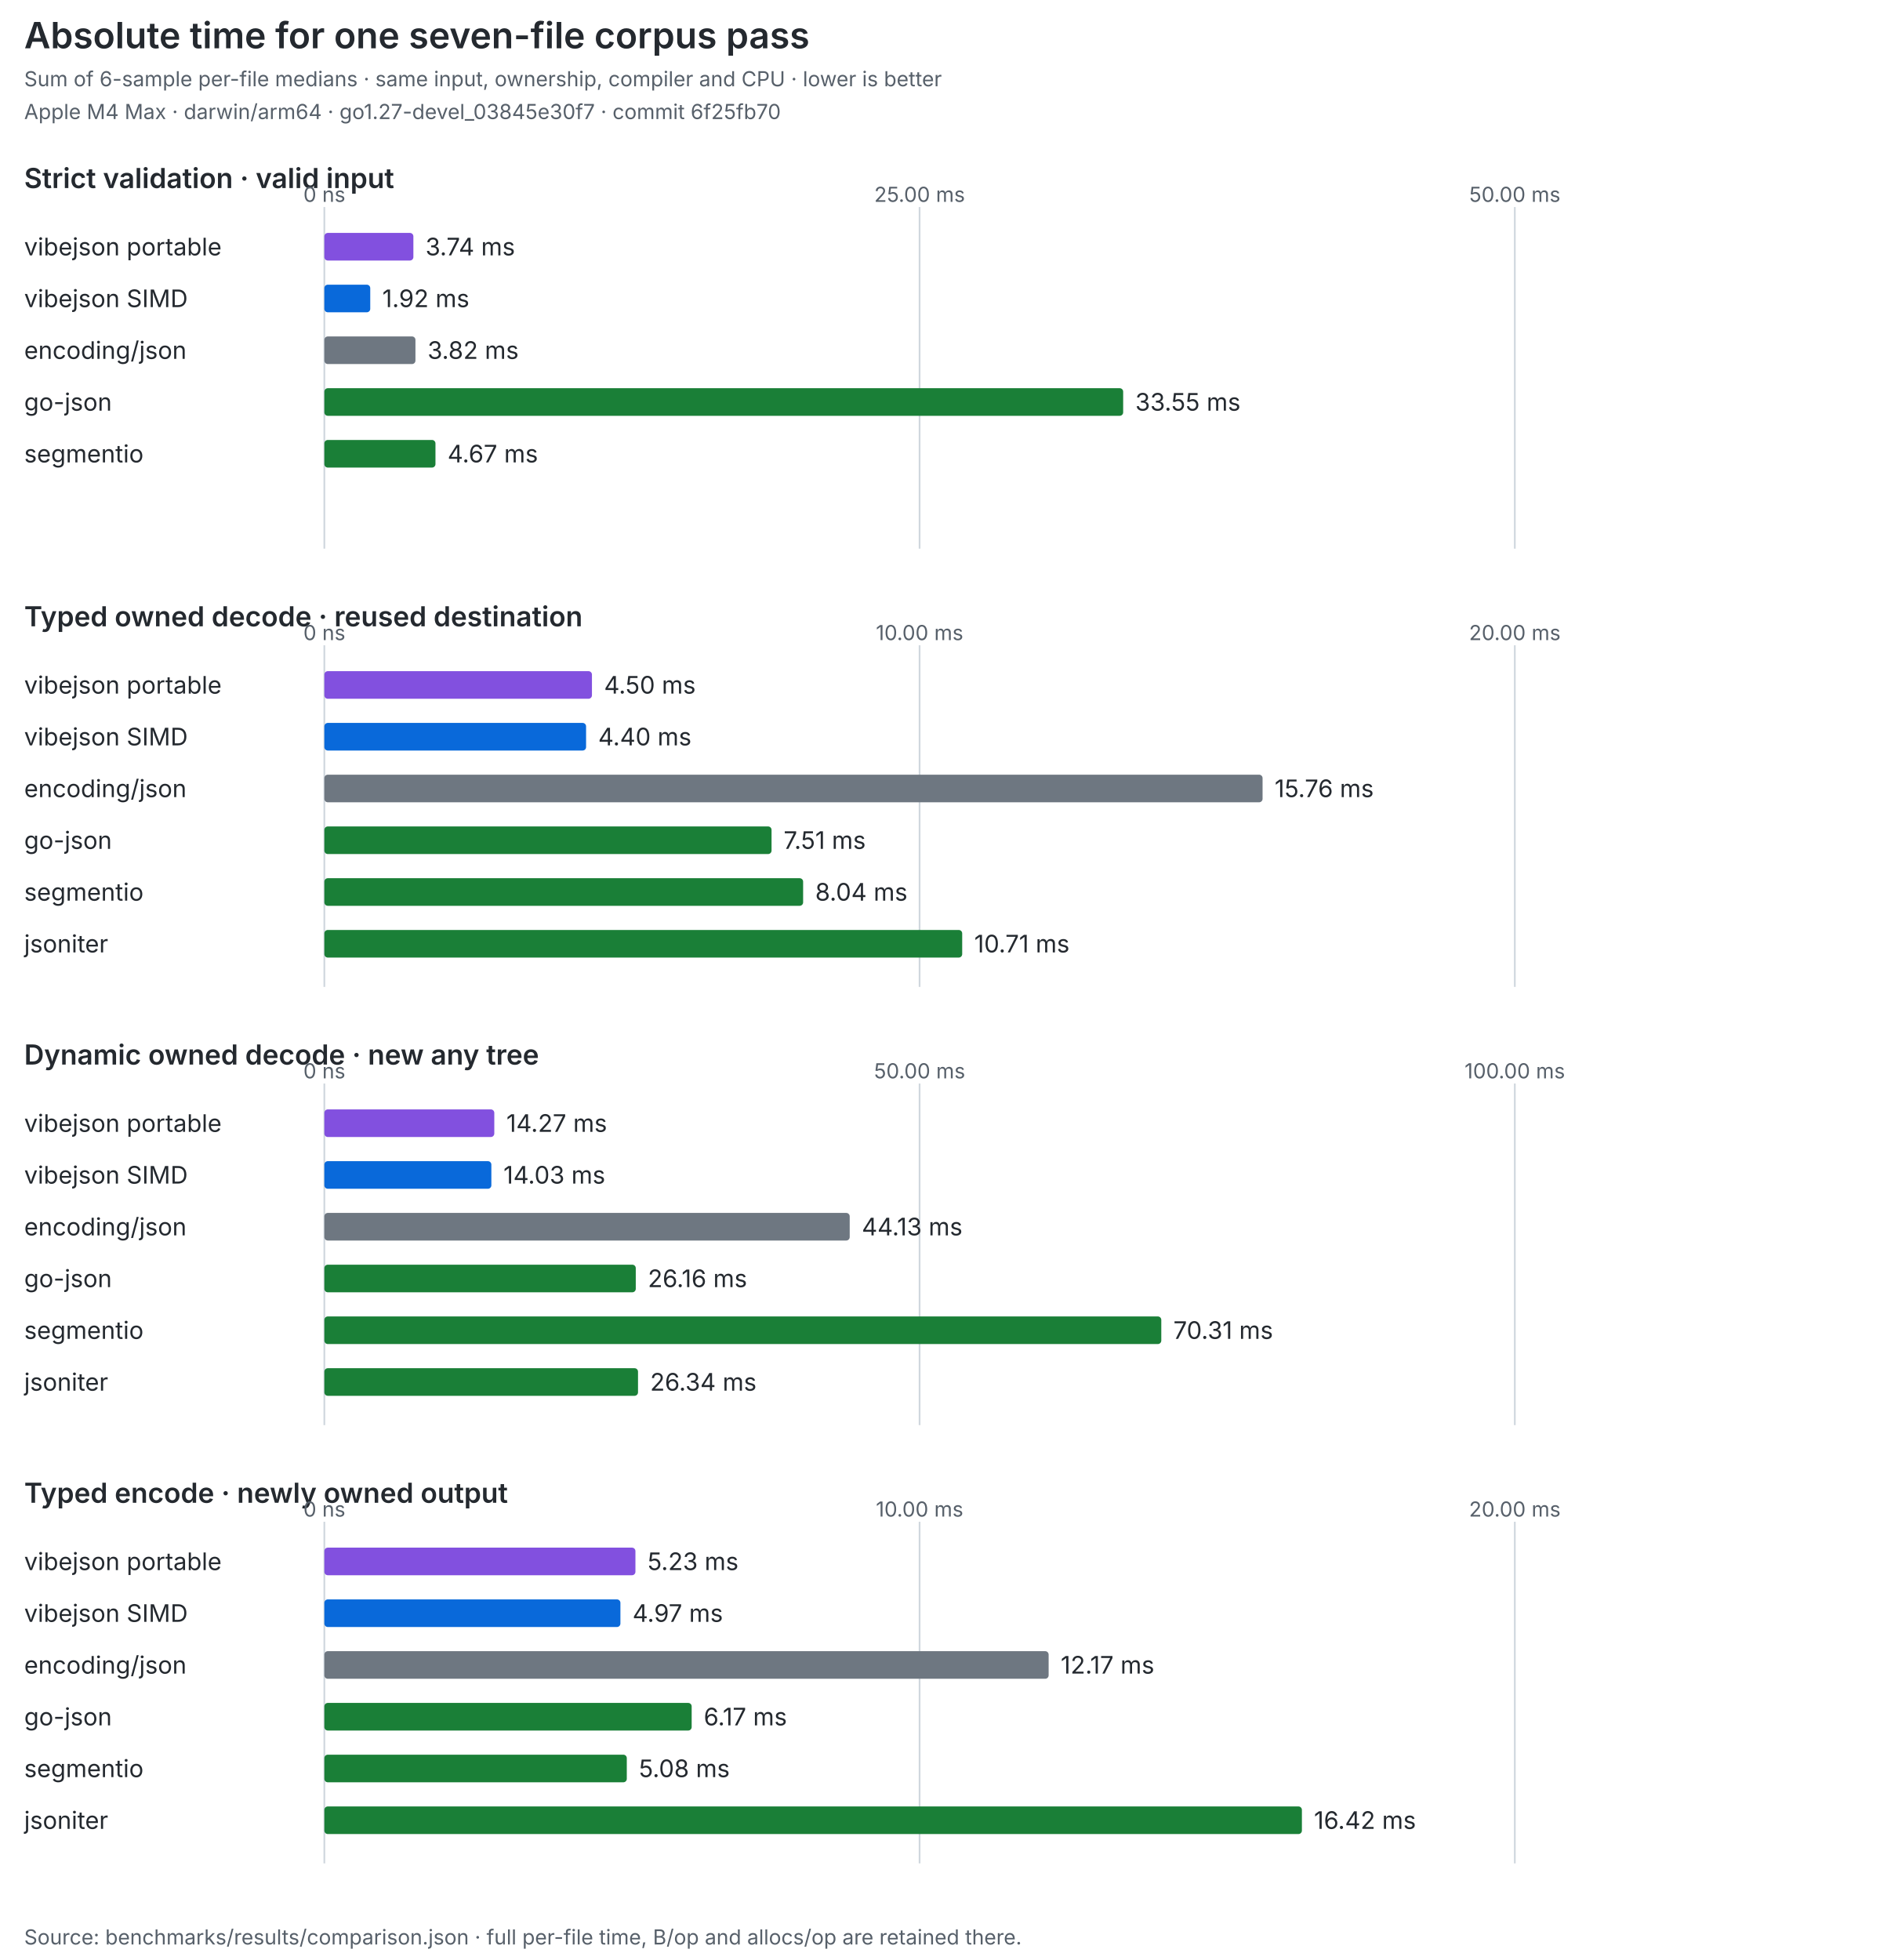
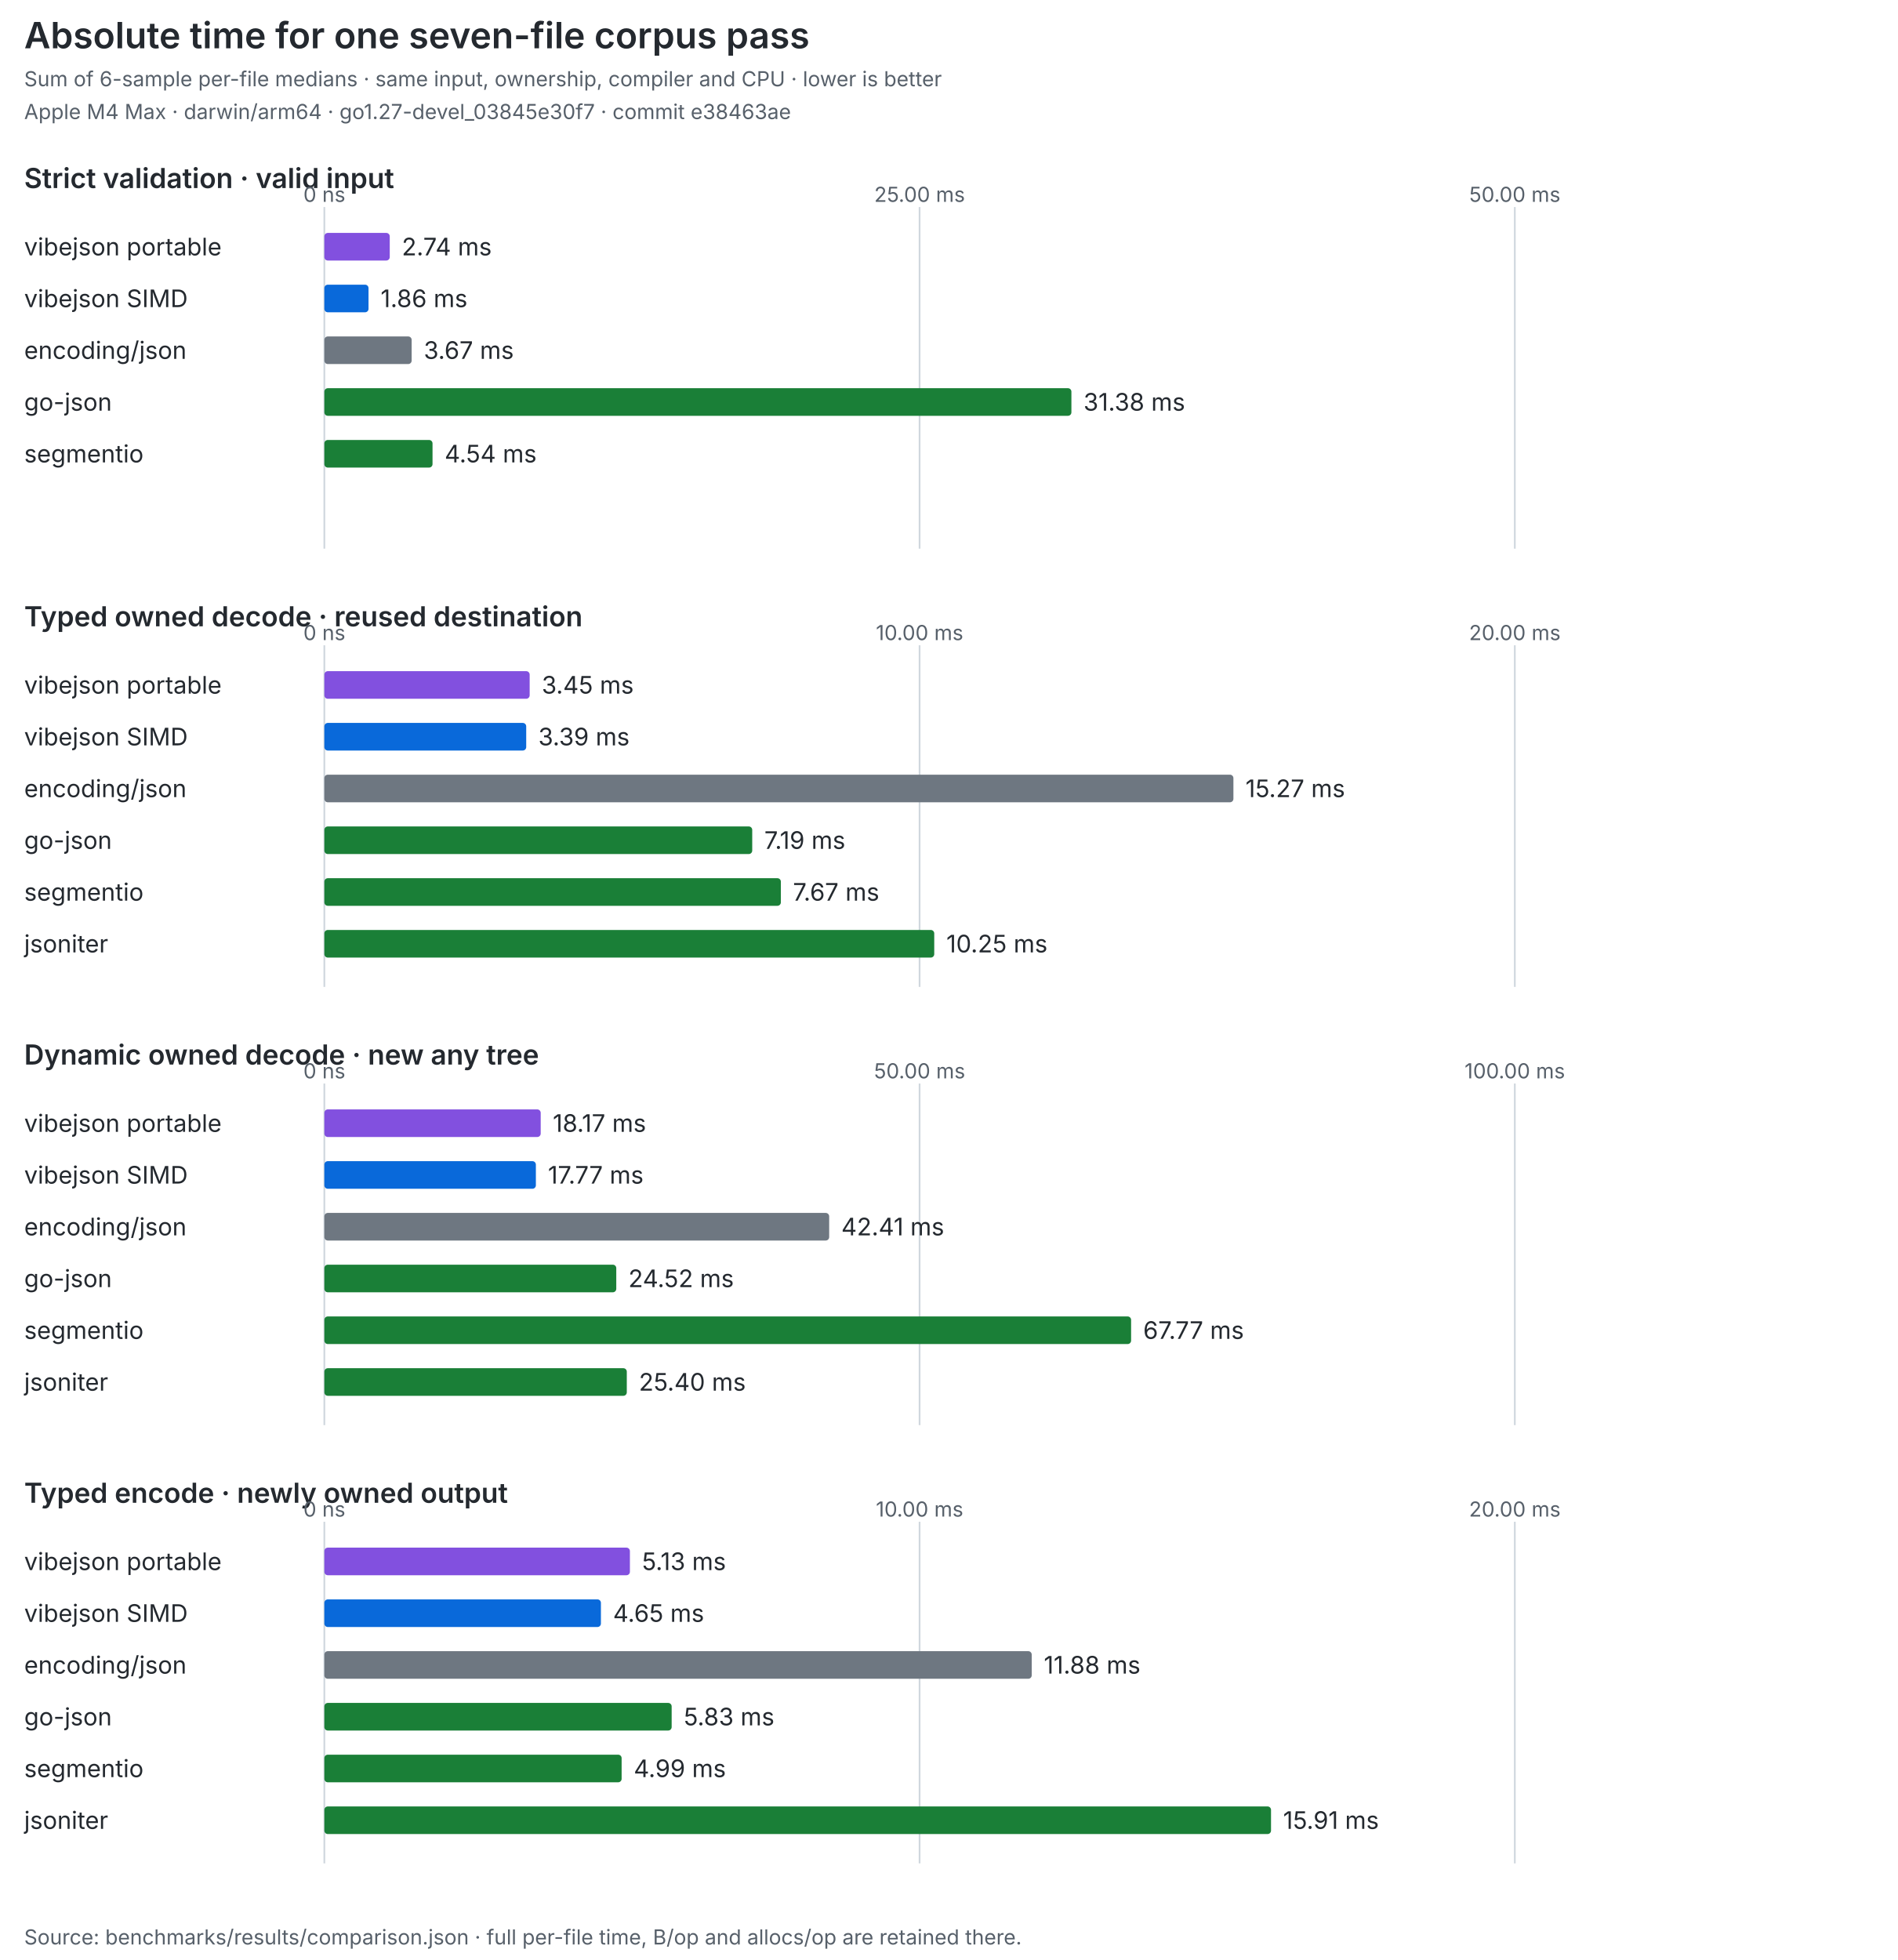
<svg xmlns="http://www.w3.org/2000/svg" width="1100" height="1136" viewBox="0 0 1100 1136" role="img" aria-labelledby="title desc">
  <style>
text{fill:#24292f;font:14px -apple-system,BlinkMacSystemFont,"Segoe UI",sans-serif}.heading{font-size:21px;font-weight:600}.panel{font-size:16px;font-weight:600}.note{font-size:12px;fill:#57606a}.grid{stroke:#d0d7de;stroke-width:1}.portable{fill:#8250df}.simd{fill:#0969da}.reference{fill:#6e7781}.peer{fill:#1a7f37}@media(prefers-color-scheme:dark){text{fill:#f0f6fc}.note{fill:#8c959f}.grid{stroke:#30363d}.portable{fill:#bc8cff}.simd{fill:#58a6ff}.reference{fill:#8c959f}.peer{fill:#3fb950}}</style>
  <text class="heading" x="14" y="28">Absolute time for one seven-file corpus pass</text>
  <text class="note" x="14" y="50">Sum of 6-sample per-file medians · same input, ownership, compiler and CPU · lower is better</text>
-   <text class="note" x="14" y="69">Apple M4 Max · darwin/arm64 · go1.27-devel_03845e30f7 · commit 6f25fb70</text>
+   <text class="note" x="14" y="69">Apple M4 Max · darwin/arm64 · go1.27-devel_03845e30f7 · commit e38463ae</text>
  <text class="panel" x="14" y="109.0">Strict validation · valid input</text>
  <line class="grid" x1="188.0" y1="120.0" x2="188.0" y2="318.0" />
  <text class="note" x="188.0" y="117.0" text-anchor="middle">0 ns</text>
  <line class="grid" x1="533.0" y1="120.0" x2="533.0" y2="318.0" />
  <text class="note" x="533.0" y="117.0" text-anchor="middle">25.00 ms</text>
  <line class="grid" x1="878.0" y1="120.0" x2="878.0" y2="318.0" />
  <text class="note" x="878.0" y="117.0" text-anchor="middle">50.00 ms</text>
  <text x="14" y="148.0">vibejson portable</text>
-   <rect class="portable" x="188.0" y="135.0" width="51.6" height="16" rx="2" />
-   <text x="246.6" y="148.0">3.74 ms</text>
+   <rect class="portable" x="188.0" y="135.0" width="37.9" height="16" rx="2" />
+   <text x="232.9" y="148.0">2.74 ms</text>
  <text x="14" y="178.0">vibejson SIMD</text>
-   <rect class="simd" x="188.0" y="165.0" width="26.6" height="16" rx="2" />
-   <text x="221.6" y="178.0">1.92 ms</text>
+   <rect class="simd" x="188.0" y="165.0" width="25.6" height="16" rx="2" />
+   <text x="220.6" y="178.0">1.86 ms</text>
  <text x="14" y="208.0">encoding/json</text>
-   <rect class="reference" x="188.0" y="195.0" width="52.8" height="16" rx="2" />
-   <text x="247.8" y="208.0">3.82 ms</text>
+   <rect class="reference" x="188.0" y="195.0" width="50.6" height="16" rx="2" />
+   <text x="245.6" y="208.0">3.67 ms</text>
  <text x="14" y="238.0">go-json</text>
-   <rect class="peer" x="188.0" y="225.0" width="463.0" height="16" rx="2" />
-   <text x="658.0" y="238.0">33.55 ms</text>
+   <rect class="peer" x="188.0" y="225.0" width="433.0" height="16" rx="2" />
+   <text x="628.0" y="238.0">31.38 ms</text>
  <text x="14" y="268.0">segmentio</text>
-   <rect class="peer" x="188.0" y="255.0" width="64.4" height="16" rx="2" />
-   <text x="259.4" y="268.0">4.67 ms</text>
+   <rect class="peer" x="188.0" y="255.0" width="62.7" height="16" rx="2" />
+   <text x="257.7" y="268.0">4.54 ms</text>
  <text class="panel" x="14" y="363.0">Typed owned decode · reused destination</text>
  <line class="grid" x1="188.0" y1="374.0" x2="188.0" y2="572.0" />
  <text class="note" x="188.0" y="371.0" text-anchor="middle">0 ns</text>
  <line class="grid" x1="533.0" y1="374.0" x2="533.0" y2="572.0" />
  <text class="note" x="533.0" y="371.0" text-anchor="middle">10.00 ms</text>
  <line class="grid" x1="878.0" y1="374.0" x2="878.0" y2="572.0" />
  <text class="note" x="878.0" y="371.0" text-anchor="middle">20.00 ms</text>
  <text x="14" y="402.0">vibejson portable</text>
-   <rect class="portable" x="188.0" y="389.0" width="155.1" height="16" rx="2" />
-   <text x="350.1" y="402.0">4.50 ms</text>
+   <rect class="portable" x="188.0" y="389.0" width="119.0" height="16" rx="2" />
+   <text x="314.0" y="402.0">3.45 ms</text>
  <text x="14" y="432.0">vibejson SIMD</text>
-   <rect class="simd" x="188.0" y="419.0" width="151.7" height="16" rx="2" />
-   <text x="346.7" y="432.0">4.40 ms</text>
+   <rect class="simd" x="188.0" y="419.0" width="117.0" height="16" rx="2" />
+   <text x="312.0" y="432.0">3.39 ms</text>
  <text x="14" y="462.0">encoding/json</text>
-   <rect class="reference" x="188.0" y="449.0" width="543.8" height="16" rx="2" />
-   <text x="738.8" y="462.0">15.76 ms</text>
+   <rect class="reference" x="188.0" y="449.0" width="526.9" height="16" rx="2" />
+   <text x="721.9" y="462.0">15.27 ms</text>
  <text x="14" y="492.0">go-json</text>
-   <rect class="peer" x="188.0" y="479.0" width="259.2" height="16" rx="2" />
-   <text x="454.2" y="492.0">7.51 ms</text>
+   <rect class="peer" x="188.0" y="479.0" width="248.0" height="16" rx="2" />
+   <text x="443.0" y="492.0">7.19 ms</text>
  <text x="14" y="522.0">segmentio</text>
-   <rect class="peer" x="188.0" y="509.0" width="277.5" height="16" rx="2" />
-   <text x="472.5" y="522.0">8.04 ms</text>
+   <rect class="peer" x="188.0" y="509.0" width="264.6" height="16" rx="2" />
+   <text x="459.6" y="522.0">7.67 ms</text>
  <text x="14" y="552.0">jsoniter</text>
-   <rect class="peer" x="188.0" y="539.0" width="369.7" height="16" rx="2" />
-   <text x="564.7" y="552.0">10.71 ms</text>
+   <rect class="peer" x="188.0" y="539.0" width="353.5" height="16" rx="2" />
+   <text x="548.5" y="552.0">10.25 ms</text>
  <text class="panel" x="14" y="617.0">Dynamic owned decode · new any tree</text>
  <line class="grid" x1="188.0" y1="628.0" x2="188.0" y2="826.0" />
  <text class="note" x="188.0" y="625.0" text-anchor="middle">0 ns</text>
  <line class="grid" x1="533.0" y1="628.0" x2="533.0" y2="826.0" />
  <text class="note" x="533.0" y="625.0" text-anchor="middle">50.00 ms</text>
  <line class="grid" x1="878.0" y1="628.0" x2="878.0" y2="826.0" />
  <text class="note" x="878.0" y="625.0" text-anchor="middle">100.00 ms</text>
  <text x="14" y="656.0">vibejson portable</text>
-   <rect class="portable" x="188.0" y="643.0" width="98.5" height="16" rx="2" />
-   <text x="293.5" y="656.0">14.27 ms</text>
+   <rect class="portable" x="188.0" y="643.0" width="125.4" height="16" rx="2" />
+   <text x="320.4" y="656.0">18.17 ms</text>
  <text x="14" y="686.0">vibejson SIMD</text>
-   <rect class="simd" x="188.0" y="673.0" width="96.8" height="16" rx="2" />
-   <text x="291.8" y="686.0">14.03 ms</text>
+   <rect class="simd" x="188.0" y="673.0" width="122.6" height="16" rx="2" />
+   <text x="317.6" y="686.0">17.77 ms</text>
  <text x="14" y="716.0">encoding/json</text>
-   <rect class="reference" x="188.0" y="703.0" width="304.5" height="16" rx="2" />
-   <text x="499.5" y="716.0">44.13 ms</text>
+   <rect class="reference" x="188.0" y="703.0" width="292.6" height="16" rx="2" />
+   <text x="487.6" y="716.0">42.41 ms</text>
  <text x="14" y="746.0">go-json</text>
-   <rect class="peer" x="188.0" y="733.0" width="180.5" height="16" rx="2" />
-   <text x="375.5" y="746.0">26.16 ms</text>
+   <rect class="peer" x="188.0" y="733.0" width="169.2" height="16" rx="2" />
+   <text x="364.2" y="746.0">24.52 ms</text>
  <text x="14" y="776.0">segmentio</text>
-   <rect class="peer" x="188.0" y="763.0" width="485.1" height="16" rx="2" />
-   <text x="680.1" y="776.0">70.31 ms</text>
+   <rect class="peer" x="188.0" y="763.0" width="467.6" height="16" rx="2" />
+   <text x="662.6" y="776.0">67.77 ms</text>
  <text x="14" y="806.0">jsoniter</text>
-   <rect class="peer" x="188.0" y="793.0" width="181.8" height="16" rx="2" />
-   <text x="376.8" y="806.0">26.34 ms</text>
+   <rect class="peer" x="188.0" y="793.0" width="175.3" height="16" rx="2" />
+   <text x="370.3" y="806.0">25.40 ms</text>
  <text class="panel" x="14" y="871.0">Typed encode · newly owned output</text>
  <line class="grid" x1="188.0" y1="882.0" x2="188.0" y2="1080.0" />
  <text class="note" x="188.0" y="879.0" text-anchor="middle">0 ns</text>
  <line class="grid" x1="533.0" y1="882.0" x2="533.0" y2="1080.0" />
  <text class="note" x="533.0" y="879.0" text-anchor="middle">10.00 ms</text>
  <line class="grid" x1="878.0" y1="882.0" x2="878.0" y2="1080.0" />
  <text class="note" x="878.0" y="879.0" text-anchor="middle">20.00 ms</text>
  <text x="14" y="910.0">vibejson portable</text>
-   <rect class="portable" x="188.0" y="897.0" width="180.3" height="16" rx="2" />
-   <text x="375.3" y="910.0">5.23 ms</text>
+   <rect class="portable" x="188.0" y="897.0" width="177.1" height="16" rx="2" />
+   <text x="372.1" y="910.0">5.13 ms</text>
  <text x="14" y="940.0">vibejson SIMD</text>
-   <rect class="simd" x="188.0" y="927.0" width="171.6" height="16" rx="2" />
-   <text x="366.6" y="940.0">4.97 ms</text>
+   <rect class="simd" x="188.0" y="927.0" width="160.3" height="16" rx="2" />
+   <text x="355.3" y="940.0">4.65 ms</text>
  <text x="14" y="970.0">encoding/json</text>
-   <rect class="reference" x="188.0" y="957.0" width="419.8" height="16" rx="2" />
-   <text x="614.8" y="970.0">12.17 ms</text>
+   <rect class="reference" x="188.0" y="957.0" width="410.0" height="16" rx="2" />
+   <text x="605.0" y="970.0">11.88 ms</text>
  <text x="14" y="1000.0">go-json</text>
-   <rect class="peer" x="188.0" y="987.0" width="212.9" height="16" rx="2" />
-   <text x="407.9" y="1000.0">6.17 ms</text>
+   <rect class="peer" x="188.0" y="987.0" width="201.3" height="16" rx="2" />
+   <text x="396.3" y="1000.0">5.83 ms</text>
  <text x="14" y="1030.0">segmentio</text>
-   <rect class="peer" x="188.0" y="1017.0" width="175.3" height="16" rx="2" />
-   <text x="370.3" y="1030.0">5.08 ms</text>
+   <rect class="peer" x="188.0" y="1017.0" width="172.3" height="16" rx="2" />
+   <text x="367.3" y="1030.0">4.99 ms</text>
  <text x="14" y="1060.0">jsoniter</text>
-   <rect class="peer" x="188.0" y="1047.0" width="566.6" height="16" rx="2" />
-   <text x="761.6" y="1060.0">16.42 ms</text>
+   <rect class="peer" x="188.0" y="1047.0" width="548.7" height="16" rx="2" />
+   <text x="743.7" y="1060.0">15.91 ms</text>
  <text class="note" x="14" y="1127">Source: benchmarks/results/comparison.json · full per-file time, B/op and allocs/op are retained there.</text>
</svg>
